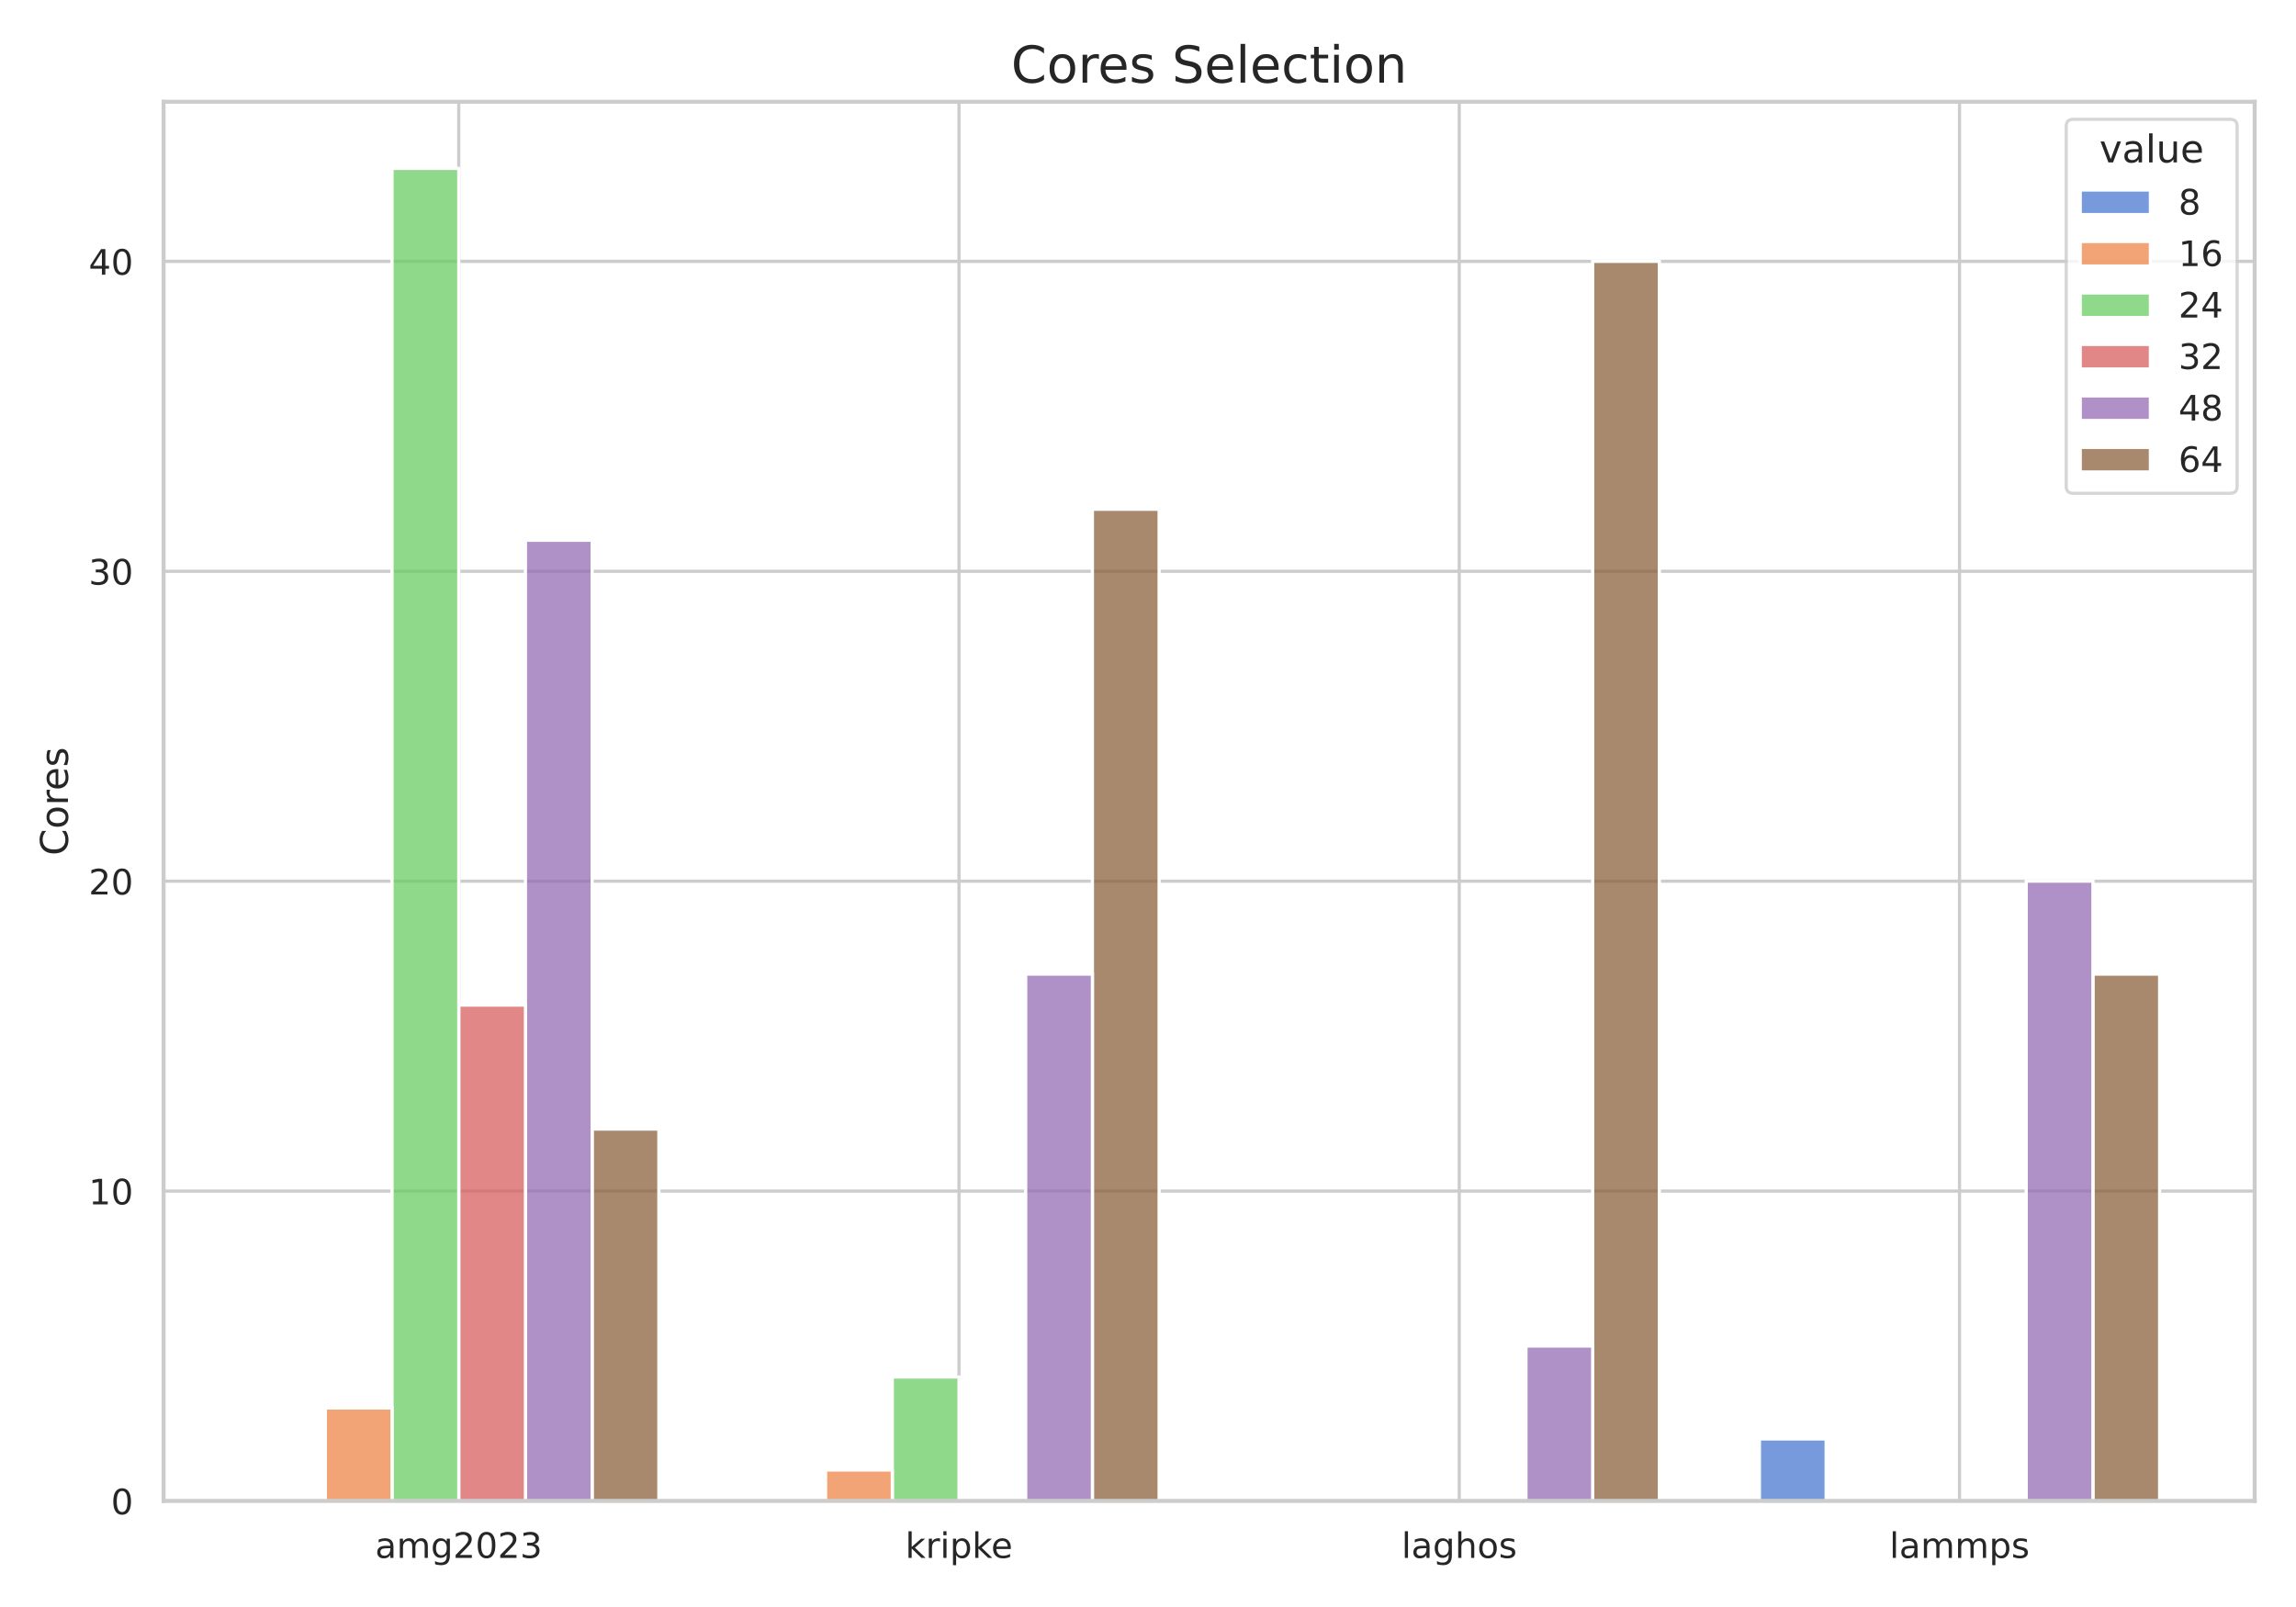
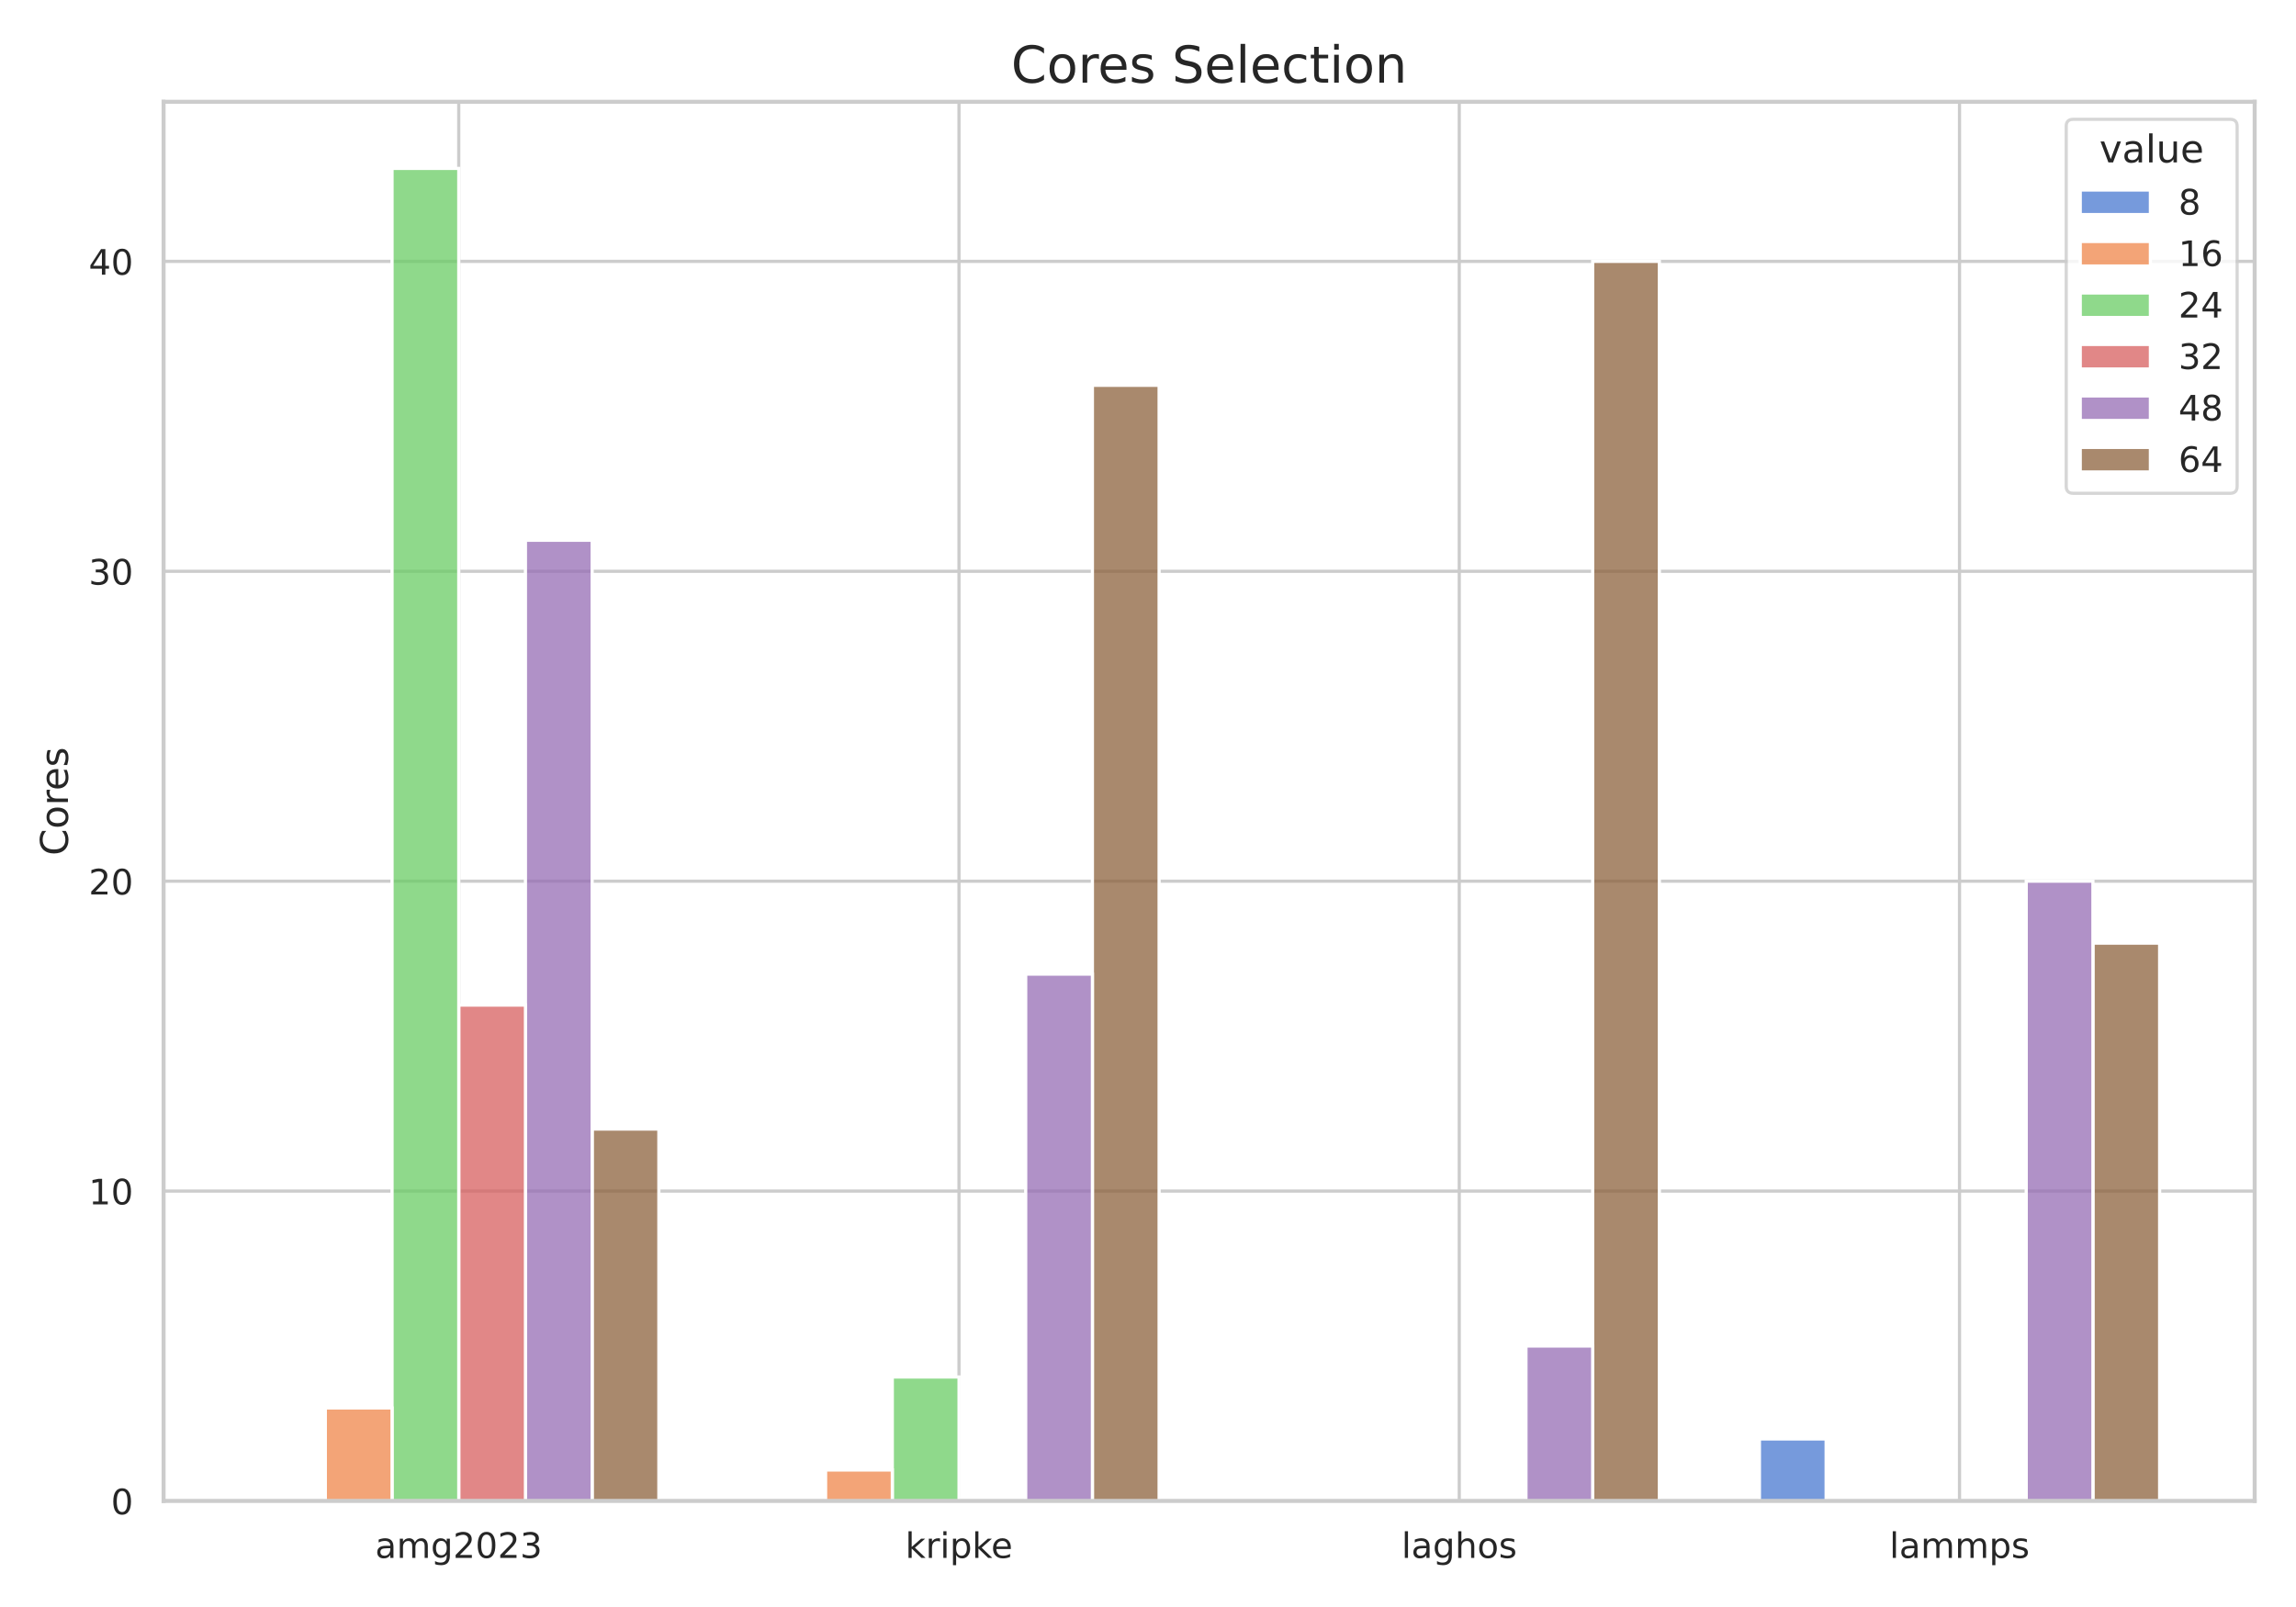
<svg xmlns="http://www.w3.org/2000/svg" xmlns:xlink="http://www.w3.org/1999/xlink" width="720pt" height="504pt" viewBox="0 0 720 504" version="1.1">
  <defs>
    <style type="text/css">*{stroke-linejoin: round; stroke-linecap: butt}</style>
  </defs>
  <g id="figure_1">
    <g id="patch_1">
      <path d="M 0 504  L 720 504  L 720 0  L 0 0  z " style="fill: #ffffff" />
    </g>
    <g id="axes_1">
      <g id="patch_2">
        <path d="M 51.3 470.74  L 707.04 470.74  L 707.04 31.92  L 51.3 31.92  z " style="fill: #ffffff" />
      </g>
      <g id="matplotlib.axis_1">
        <g id="xtick_1">
          <g id="line2d_1">
-             <path d="M 143.857 470.74  L 143.857 31.92  " clip-path="url(#p9eb9901b52)" style="fill: none; stroke: #cccccc; stroke-linecap: round" />
+             <path d="M 143.857 470.74  L 143.857 31.92  " clip-path="url(#p9c7ecc90b6)" style="fill: none; stroke: #cccccc; stroke-linecap: round" />
          </g>
          <g id="text_1">
            <g style="fill: #262626" transform="translate(117.6397 488.5983) scale(0.11 -0.11)">
              <defs>
                <path id="DejaVuSans-61" d="M 2194 1759  Q 1497 1759 1228 1600  Q 959 1441 959 1056  Q 959 750 1161 570  Q 1363 391 1709 391  Q 2188 391 2477 730  Q 2766 1069 2766 1631  L 2766 1759  L 2194 1759  z M 3341 1997  L 3341 0  L 2766 0  L 2766 531  Q 2569 213 2275 61  Q 1981 -91 1556 -91  Q 1019 -91 701 211  Q 384 513 384 1019  Q 384 1609 779 1909  Q 1175 2209 1959 2209  L 2766 2209  L 2766 2266  Q 2766 2663 2505 2880  Q 2244 3097 1772 3097  Q 1472 3097 1187 3025  Q 903 2953 641 2809  L 641 3341  Q 956 3463 1253 3523  Q 1550 3584 1831 3584  Q 2591 3584 2966 3190  Q 3341 2797 3341 1997  z " transform="scale(0.015625)" />
                <path id="DejaVuSans-6d" d="M 3328 2828  Q 3544 3216 3844 3400  Q 4144 3584 4550 3584  Q 5097 3584 5394 3201  Q 5691 2819 5691 2113  L 5691 0  L 5113 0  L 5113 2094  Q 5113 2597 4934 2840  Q 4756 3084 4391 3084  Q 3944 3084 3684 2787  Q 3425 2491 3425 1978  L 3425 0  L 2847 0  L 2847 2094  Q 2847 2600 2669 2842  Q 2491 3084 2119 3084  Q 1678 3084 1418 2786  Q 1159 2488 1159 1978  L 1159 0  L 581 0  L 581 3500  L 1159 3500  L 1159 2956  Q 1356 3278 1631 3431  Q 1906 3584 2284 3584  Q 2666 3584 2933 3390  Q 3200 3197 3328 2828  z " transform="scale(0.015625)" />
                <path id="DejaVuSans-67" d="M 2906 1791  Q 2906 2416 2648 2759  Q 2391 3103 1925 3103  Q 1463 3103 1205 2759  Q 947 2416 947 1791  Q 947 1169 1205 825  Q 1463 481 1925 481  Q 2391 481 2648 825  Q 2906 1169 2906 1791  z M 3481 434  Q 3481 -459 3084 -895  Q 2688 -1331 1869 -1331  Q 1566 -1331 1297 -1286  Q 1028 -1241 775 -1147  L 775 -588  Q 1028 -725 1275 -790  Q 1522 -856 1778 -856  Q 2344 -856 2625 -561  Q 2906 -266 2906 331  L 2906 616  Q 2728 306 2450 153  Q 2172 0 1784 0  Q 1141 0 747 490  Q 353 981 353 1791  Q 353 2603 747 3093  Q 1141 3584 1784 3584  Q 2172 3584 2450 3431  Q 2728 3278 2906 2969  L 2906 3500  L 3481 3500  L 3481 434  z " transform="scale(0.015625)" />
                <path id="DejaVuSans-32" d="M 1228 531  L 3431 531  L 3431 0  L 469 0  L 469 531  Q 828 903 1448 1529  Q 2069 2156 2228 2338  Q 2531 2678 2651 2914  Q 2772 3150 2772 3378  Q 2772 3750 2511 3984  Q 2250 4219 1831 4219  Q 1534 4219 1204 4116  Q 875 4013 500 3803  L 500 4441  Q 881 4594 1212 4672  Q 1544 4750 1819 4750  Q 2544 4750 2975 4387  Q 3406 4025 3406 3419  Q 3406 3131 3298 2873  Q 3191 2616 2906 2266  Q 2828 2175 2409 1742  Q 1991 1309 1228 531  z " transform="scale(0.015625)" />
                <path id="DejaVuSans-30" d="M 2034 4250  Q 1547 4250 1301 3770  Q 1056 3291 1056 2328  Q 1056 1369 1301 889  Q 1547 409 2034 409  Q 2525 409 2770 889  Q 3016 1369 3016 2328  Q 3016 3291 2770 3770  Q 2525 4250 2034 4250  z M 2034 4750  Q 2819 4750 3233 4129  Q 3647 3509 3647 2328  Q 3647 1150 3233 529  Q 2819 -91 2034 -91  Q 1250 -91 836 529  Q 422 1150 422 2328  Q 422 3509 836 4129  Q 1250 4750 2034 4750  z " transform="scale(0.015625)" />
                <path id="DejaVuSans-33" d="M 2597 2516  Q 3050 2419 3304 2112  Q 3559 1806 3559 1356  Q 3559 666 3084 287  Q 2609 -91 1734 -91  Q 1441 -91 1130 -33  Q 819 25 488 141  L 488 750  Q 750 597 1062 519  Q 1375 441 1716 441  Q 2309 441 2620 675  Q 2931 909 2931 1356  Q 2931 1769 2642 2001  Q 2353 2234 1838 2234  L 1294 2234  L 1294 2753  L 1863 2753  Q 2328 2753 2575 2939  Q 2822 3125 2822 3475  Q 2822 3834 2567 4026  Q 2313 4219 1838 4219  Q 1578 4219 1281 4162  Q 984 4106 628 3988  L 628 4550  Q 988 4650 1302 4700  Q 1616 4750 1894 4750  Q 2613 4750 3031 4423  Q 3450 4097 3450 3541  Q 3450 3153 3228 2886  Q 3006 2619 2597 2516  z " transform="scale(0.015625)" />
              </defs>
              <use xlink:href="#DejaVuSans-61" />
              <use xlink:href="#DejaVuSans-6d" x="61.279" />
              <use xlink:href="#DejaVuSans-67" x="158.691" />
              <use xlink:href="#DejaVuSans-32" x="222.168" />
              <use xlink:href="#DejaVuSans-30" x="285.791" />
              <use xlink:href="#DejaVuSans-32" x="349.414" />
              <use xlink:href="#DejaVuSans-33" x="413.037" />
            </g>
          </g>
        </g>
        <g id="xtick_2">
          <g id="line2d_2">
-             <path d="M 300.732 470.74  L 300.732 31.92  " clip-path="url(#p9eb9901b52)" style="fill: none; stroke: #cccccc; stroke-linecap: round" />
+             <path d="M 300.732 470.74  L 300.732 31.92  " clip-path="url(#p9c7ecc90b6)" style="fill: none; stroke: #cccccc; stroke-linecap: round" />
          </g>
          <g id="text_2">
            <g style="fill: #262626" transform="translate(283.897 488.5983) scale(0.11 -0.11)">
              <defs>
                <path id="DejaVuSans-6b" d="M 581 4863  L 1159 4863  L 1159 1991  L 2875 3500  L 3609 3500  L 1753 1863  L 3688 0  L 2938 0  L 1159 1709  L 1159 0  L 581 0  L 581 4863  z " transform="scale(0.015625)" />
                <path id="DejaVuSans-72" d="M 2631 2963  Q 2534 3019 2420 3045  Q 2306 3072 2169 3072  Q 1681 3072 1420 2755  Q 1159 2438 1159 1844  L 1159 0  L 581 0  L 581 3500  L 1159 3500  L 1159 2956  Q 1341 3275 1631 3429  Q 1922 3584 2338 3584  Q 2397 3584 2469 3576  Q 2541 3569 2628 3553  L 2631 2963  z " transform="scale(0.015625)" />
                <path id="DejaVuSans-69" d="M 603 3500  L 1178 3500  L 1178 0  L 603 0  L 603 3500  z M 603 4863  L 1178 4863  L 1178 4134  L 603 4134  L 603 4863  z " transform="scale(0.015625)" />
                <path id="DejaVuSans-70" d="M 1159 525  L 1159 -1331  L 581 -1331  L 581 3500  L 1159 3500  L 1159 2969  Q 1341 3281 1617 3432  Q 1894 3584 2278 3584  Q 2916 3584 3314 3078  Q 3713 2572 3713 1747  Q 3713 922 3314 415  Q 2916 -91 2278 -91  Q 1894 -91 1617 61  Q 1341 213 1159 525  z M 3116 1747  Q 3116 2381 2855 2742  Q 2594 3103 2138 3103  Q 1681 3103 1420 2742  Q 1159 2381 1159 1747  Q 1159 1113 1420 752  Q 1681 391 2138 391  Q 2594 391 2855 752  Q 3116 1113 3116 1747  z " transform="scale(0.015625)" />
                <path id="DejaVuSans-65" d="M 3597 1894  L 3597 1613  L 953 1613  Q 991 1019 1311 708  Q 1631 397 2203 397  Q 2534 397 2845 478  Q 3156 559 3463 722  L 3463 178  Q 3153 47 2828 -22  Q 2503 -91 2169 -91  Q 1331 -91 842 396  Q 353 884 353 1716  Q 353 2575 817 3079  Q 1281 3584 2069 3584  Q 2775 3584 3186 3129  Q 3597 2675 3597 1894  z M 3022 2063  Q 3016 2534 2758 2815  Q 2500 3097 2075 3097  Q 1594 3097 1305 2825  Q 1016 2553 972 2059  L 3022 2063  z " transform="scale(0.015625)" />
              </defs>
              <use xlink:href="#DejaVuSans-6b" />
              <use xlink:href="#DejaVuSans-72" x="57.91" />
              <use xlink:href="#DejaVuSans-69" x="99.023" />
              <use xlink:href="#DejaVuSans-70" x="126.807" />
              <use xlink:href="#DejaVuSans-6b" x="190.283" />
              <use xlink:href="#DejaVuSans-65" x="244.568" />
            </g>
          </g>
        </g>
        <g id="xtick_3">
          <g id="line2d_3">
-             <path d="M 457.608 470.74  L 457.608 31.92  " clip-path="url(#p9eb9901b52)" style="fill: none; stroke: #cccccc; stroke-linecap: round" />
+             <path d="M 457.608 470.74  L 457.608 31.92  " clip-path="url(#p9c7ecc90b6)" style="fill: none; stroke: #cccccc; stroke-linecap: round" />
          </g>
          <g id="text_3">
            <g style="fill: #262626" transform="translate(439.5016 488.5983) scale(0.11 -0.11)">
              <defs>
                <path id="DejaVuSans-6c" d="M 603 4863  L 1178 4863  L 1178 0  L 603 0  L 603 4863  z " transform="scale(0.015625)" />
                <path id="DejaVuSans-68" d="M 3513 2113  L 3513 0  L 2938 0  L 2938 2094  Q 2938 2591 2744 2837  Q 2550 3084 2163 3084  Q 1697 3084 1428 2787  Q 1159 2491 1159 1978  L 1159 0  L 581 0  L 581 4863  L 1159 4863  L 1159 2956  Q 1366 3272 1645 3428  Q 1925 3584 2291 3584  Q 2894 3584 3203 3211  Q 3513 2838 3513 2113  z " transform="scale(0.015625)" />
                <path id="DejaVuSans-6f" d="M 1959 3097  Q 1497 3097 1228 2736  Q 959 2375 959 1747  Q 959 1119 1226 758  Q 1494 397 1959 397  Q 2419 397 2687 759  Q 2956 1122 2956 1747  Q 2956 2369 2687 2733  Q 2419 3097 1959 3097  z M 1959 3584  Q 2709 3584 3137 3096  Q 3566 2609 3566 1747  Q 3566 888 3137 398  Q 2709 -91 1959 -91  Q 1206 -91 779 398  Q 353 888 353 1747  Q 353 2609 779 3096  Q 1206 3584 1959 3584  z " transform="scale(0.015625)" />
                <path id="DejaVuSans-73" d="M 2834 3397  L 2834 2853  Q 2591 2978 2328 3040  Q 2066 3103 1784 3103  Q 1356 3103 1142 2972  Q 928 2841 928 2578  Q 928 2378 1081 2264  Q 1234 2150 1697 2047  L 1894 2003  Q 2506 1872 2764 1633  Q 3022 1394 3022 966  Q 3022 478 2636 193  Q 2250 -91 1575 -91  Q 1294 -91 989 -36  Q 684 19 347 128  L 347 722  Q 666 556 975 473  Q 1284 391 1588 391  Q 1994 391 2212 530  Q 2431 669 2431 922  Q 2431 1156 2273 1281  Q 2116 1406 1581 1522  L 1381 1569  Q 847 1681 609 1914  Q 372 2147 372 2553  Q 372 3047 722 3315  Q 1072 3584 1716 3584  Q 2034 3584 2315 3537  Q 2597 3491 2834 3397  z " transform="scale(0.015625)" />
              </defs>
              <use xlink:href="#DejaVuSans-6c" />
              <use xlink:href="#DejaVuSans-61" x="27.783" />
              <use xlink:href="#DejaVuSans-67" x="89.062" />
              <use xlink:href="#DejaVuSans-68" x="152.539" />
              <use xlink:href="#DejaVuSans-6f" x="215.918" />
              <use xlink:href="#DejaVuSans-73" x="277.1" />
            </g>
          </g>
        </g>
        <g id="xtick_4">
          <g id="line2d_4">
-             <path d="M 614.483 470.74  L 614.483 31.92  " clip-path="url(#p9eb9901b52)" style="fill: none; stroke: #cccccc; stroke-linecap: round" />
+             <path d="M 614.483 470.74  L 614.483 31.92  " clip-path="url(#p9c7ecc90b6)" style="fill: none; stroke: #cccccc; stroke-linecap: round" />
          </g>
          <g id="text_4">
            <g style="fill: #262626" transform="translate(592.5135 488.5983) scale(0.11 -0.11)">
              <use xlink:href="#DejaVuSans-6c" />
              <use xlink:href="#DejaVuSans-61" x="27.783" />
              <use xlink:href="#DejaVuSans-6d" x="89.062" />
              <use xlink:href="#DejaVuSans-6d" x="186.475" />
              <use xlink:href="#DejaVuSans-70" x="283.887" />
              <use xlink:href="#DejaVuSans-73" x="347.363" />
            </g>
          </g>
        </g>
      </g>
      <g id="matplotlib.axis_2">
        <g id="ytick_1">
          <g id="line2d_5">
-             <path d="M 51.3 470.74  L 707.04 470.74  " clip-path="url(#p9eb9901b52)" style="fill: none; stroke: #cccccc; stroke-linecap: round" />
+             <path d="M 51.3 470.74  L 707.04 470.74  " clip-path="url(#p9c7ecc90b6)" style="fill: none; stroke: #cccccc; stroke-linecap: round" />
          </g>
          <g id="text_5">
            <g style="fill: #262626" transform="translate(34.80125 474.9191) scale(0.11 -0.11)">
              <use xlink:href="#DejaVuSans-30" />
            </g>
          </g>
        </g>
        <g id="ytick_2">
          <g id="line2d_6">
-             <path d="M 51.3 373.548  L 707.04 373.548  " clip-path="url(#p9eb9901b52)" style="fill: none; stroke: #cccccc; stroke-linecap: round" />
+             <path d="M 51.3 373.548  L 707.04 373.548  " clip-path="url(#p9c7ecc90b6)" style="fill: none; stroke: #cccccc; stroke-linecap: round" />
          </g>
          <g id="text_6">
            <g style="fill: #262626" transform="translate(27.8025 377.7276) scale(0.11 -0.11)">
              <defs>
                <path id="DejaVuSans-31" d="M 794 531  L 1825 531  L 1825 4091  L 703 3866  L 703 4441  L 1819 4666  L 2450 4666  L 2450 531  L 3481 531  L 3481 0  L 794 0  L 794 531  z " transform="scale(0.015625)" />
              </defs>
              <use xlink:href="#DejaVuSans-31" />
              <use xlink:href="#DejaVuSans-30" x="63.623" />
            </g>
          </g>
        </g>
        <g id="ytick_3">
          <g id="line2d_7">
-             <path d="M 51.3 276.357  L 707.04 276.357  " clip-path="url(#p9eb9901b52)" style="fill: none; stroke: #cccccc; stroke-linecap: round" />
+             <path d="M 51.3 276.357  L 707.04 276.357  " clip-path="url(#p9c7ecc90b6)" style="fill: none; stroke: #cccccc; stroke-linecap: round" />
          </g>
          <g id="text_7">
            <g style="fill: #262626" transform="translate(27.8025 280.536) scale(0.11 -0.11)">
              <use xlink:href="#DejaVuSans-32" />
              <use xlink:href="#DejaVuSans-30" x="63.623" />
            </g>
          </g>
        </g>
        <g id="ytick_4">
          <g id="line2d_8">
-             <path d="M 51.3 179.165  L 707.04 179.165  " clip-path="url(#p9eb9901b52)" style="fill: none; stroke: #cccccc; stroke-linecap: round" />
+             <path d="M 51.3 179.165  L 707.04 179.165  " clip-path="url(#p9c7ecc90b6)" style="fill: none; stroke: #cccccc; stroke-linecap: round" />
          </g>
          <g id="text_8">
            <g style="fill: #262626" transform="translate(27.8025 183.3444) scale(0.11 -0.11)">
              <use xlink:href="#DejaVuSans-33" />
              <use xlink:href="#DejaVuSans-30" x="63.623" />
            </g>
          </g>
        </g>
        <g id="ytick_5">
          <g id="line2d_9">
-             <path d="M 51.3 81.974  L 707.04 81.974  " clip-path="url(#p9eb9901b52)" style="fill: none; stroke: #cccccc; stroke-linecap: round" />
+             <path d="M 51.3 81.974  L 707.04 81.974  " clip-path="url(#p9c7ecc90b6)" style="fill: none; stroke: #cccccc; stroke-linecap: round" />
          </g>
          <g id="text_9">
            <g style="fill: #262626" transform="translate(27.8025 86.15281) scale(0.11 -0.11)">
              <defs>
                <path id="DejaVuSans-34" d="M 2419 4116  L 825 1625  L 2419 1625  L 2419 4116  z M 2253 4666  L 3047 4666  L 3047 1625  L 3713 1625  L 3713 1100  L 3047 1100  L 3047 0  L 2419 0  L 2419 1100  L 313 1100  L 313 1709  L 2253 4666  z " transform="scale(0.015625)" />
              </defs>
              <use xlink:href="#DejaVuSans-34" />
              <use xlink:href="#DejaVuSans-30" x="63.623" />
            </g>
          </g>
        </g>
        <g id="text_10">
          <g style="fill: #262626" transform="translate(21.30688 268.34) rotate(-90) scale(0.12 -0.12)">
            <defs>
              <path id="DejaVuSans-43" d="M 4122 4306  L 4122 3641  Q 3803 3938 3442 4084  Q 3081 4231 2675 4231  Q 1875 4231 1450 3742  Q 1025 3253 1025 2328  Q 1025 1406 1450 917  Q 1875 428 2675 428  Q 3081 428 3442 575  Q 3803 722 4122 1019  L 4122 359  Q 3791 134 3420 21  Q 3050 -91 2638 -91  Q 1578 -91 968 557  Q 359 1206 359 2328  Q 359 3453 968 4101  Q 1578 4750 2638 4750  Q 3056 4750 3426 4639  Q 3797 4528 4122 4306  z " transform="scale(0.015625)" />
            </defs>
            <use xlink:href="#DejaVuSans-43" />
            <use xlink:href="#DejaVuSans-6f" x="69.824" />
            <use xlink:href="#DejaVuSans-72" x="131.006" />
            <use xlink:href="#DejaVuSans-65" x="169.869" />
            <use xlink:href="#DejaVuSans-73" x="231.393" />
          </g>
        </g>
      </g>
      <g id="patch_3">
-         <path d="M 185.69 470.74  L 206.607 470.74  L 206.607 354.11  L 185.69 354.11  z " clip-path="url(#p9eb9901b52)" style="fill: #8c613c; fill-opacity: 0.75; stroke: #ffffff; stroke-linejoin: miter" />
+         <path d="M 185.69 470.74  L 206.607 470.74  L 206.607 354.11  L 185.69 354.11  z " clip-path="url(#p9c7ecc90b6)" style="fill: #8c613c; fill-opacity: 0.75; stroke: #ffffff; stroke-linejoin: miter" />
      </g>
      <g id="patch_4">
-         <path d="M 342.566 470.74  L 363.482 470.74  L 363.482 159.727  L 342.566 159.727  z " clip-path="url(#p9eb9901b52)" style="fill: #8c613c; fill-opacity: 0.75; stroke: #ffffff; stroke-linejoin: miter" />
+         <path d="M 342.566 470.74  L 363.482 470.74  L 363.482 120.85  L 342.566 120.85  z " clip-path="url(#p9c7ecc90b6)" style="fill: #8c613c; fill-opacity: 0.75; stroke: #ffffff; stroke-linejoin: miter" />
      </g>
      <g id="patch_5">
-         <path d="M 499.441 470.74  L 520.358 470.74  L 520.358 81.974  L 499.441 81.974  z " clip-path="url(#p9eb9901b52)" style="fill: #8c613c; fill-opacity: 0.75; stroke: #ffffff; stroke-linejoin: miter" />
+         <path d="M 499.441 470.74  L 520.358 470.74  L 520.358 81.974  L 499.441 81.974  z " clip-path="url(#p9c7ecc90b6)" style="fill: #8c613c; fill-opacity: 0.75; stroke: #ffffff; stroke-linejoin: miter" />
      </g>
      <g id="patch_6">
-         <path d="M 656.317 470.74  L 677.234 470.74  L 677.234 305.514  L 656.317 305.514  z " clip-path="url(#p9eb9901b52)" style="fill: #8c613c; fill-opacity: 0.75; stroke: #ffffff; stroke-linejoin: miter" />
+         <path d="M 656.317 470.74  L 677.234 470.74  L 677.234 295.795  L 656.317 295.795  z " clip-path="url(#p9c7ecc90b6)" style="fill: #8c613c; fill-opacity: 0.75; stroke: #ffffff; stroke-linejoin: miter" />
      </g>
      <g id="patch_7">
-         <path d="M 164.773 470.74  L 185.69 470.74  L 185.69 169.446  L 164.773 169.446  z " clip-path="url(#p9eb9901b52)" style="fill: #956cb4; fill-opacity: 0.75; stroke: #ffffff; stroke-linejoin: miter" />
+         <path d="M 164.773 470.74  L 185.69 470.74  L 185.69 169.446  L 164.773 169.446  z " clip-path="url(#p9c7ecc90b6)" style="fill: #956cb4; fill-opacity: 0.75; stroke: #ffffff; stroke-linejoin: miter" />
      </g>
      <g id="patch_8">
-         <path d="M 321.649 470.74  L 342.566 470.74  L 342.566 305.514  L 321.649 305.514  z " clip-path="url(#p9eb9901b52)" style="fill: #956cb4; fill-opacity: 0.75; stroke: #ffffff; stroke-linejoin: miter" />
+         <path d="M 321.649 470.74  L 342.566 470.74  L 342.566 305.514  L 321.649 305.514  z " clip-path="url(#p9c7ecc90b6)" style="fill: #956cb4; fill-opacity: 0.75; stroke: #ffffff; stroke-linejoin: miter" />
      </g>
      <g id="patch_9">
-         <path d="M 478.525 470.74  L 499.441 470.74  L 499.441 422.144  L 478.525 422.144  z " clip-path="url(#p9eb9901b52)" style="fill: #956cb4; fill-opacity: 0.75; stroke: #ffffff; stroke-linejoin: miter" />
+         <path d="M 478.525 470.74  L 499.441 470.74  L 499.441 422.144  L 478.525 422.144  z " clip-path="url(#p9c7ecc90b6)" style="fill: #956cb4; fill-opacity: 0.75; stroke: #ffffff; stroke-linejoin: miter" />
      </g>
      <g id="patch_10">
-         <path d="M 635.4 470.74  L 656.317 470.74  L 656.317 276.357  L 635.4 276.357  z " clip-path="url(#p9eb9901b52)" style="fill: #956cb4; fill-opacity: 0.75; stroke: #ffffff; stroke-linejoin: miter" />
+         <path d="M 635.4 470.74  L 656.317 470.74  L 656.317 276.357  L 635.4 276.357  z " clip-path="url(#p9c7ecc90b6)" style="fill: #956cb4; fill-opacity: 0.75; stroke: #ffffff; stroke-linejoin: miter" />
      </g>
      <g id="patch_11">
-         <path d="M 143.857 470.74  L 164.773 470.74  L 164.773 315.233  L 143.857 315.233  z " clip-path="url(#p9eb9901b52)" style="fill: #d65f5f; fill-opacity: 0.75; stroke: #ffffff; stroke-linejoin: miter" />
+         <path d="M 143.857 470.74  L 164.773 470.74  L 164.773 315.233  L 143.857 315.233  z " clip-path="url(#p9c7ecc90b6)" style="fill: #d65f5f; fill-opacity: 0.75; stroke: #ffffff; stroke-linejoin: miter" />
      </g>
      <g id="patch_12">
-         <path d="M 300.732 470.74  L 321.649 470.74  L 321.649 470.74  L 300.732 470.74  z " clip-path="url(#p9eb9901b52)" style="fill: #d65f5f; fill-opacity: 0.75; stroke: #ffffff; stroke-linejoin: miter" />
+         <path d="M 300.732 470.74  L 321.649 470.74  L 321.649 470.74  L 300.732 470.74  z " clip-path="url(#p9c7ecc90b6)" style="fill: #d65f5f; fill-opacity: 0.75; stroke: #ffffff; stroke-linejoin: miter" />
      </g>
      <g id="patch_13">
-         <path d="M 457.608 470.74  L 478.525 470.74  L 478.525 470.74  L 457.608 470.74  z " clip-path="url(#p9eb9901b52)" style="fill: #d65f5f; fill-opacity: 0.75; stroke: #ffffff; stroke-linejoin: miter" />
+         <path d="M 457.608 470.74  L 478.525 470.74  L 478.525 470.74  L 457.608 470.74  z " clip-path="url(#p9c7ecc90b6)" style="fill: #d65f5f; fill-opacity: 0.75; stroke: #ffffff; stroke-linejoin: miter" />
      </g>
      <g id="patch_14">
-         <path d="M 614.483 470.74  L 635.4 470.74  L 635.4 470.74  L 614.483 470.74  z " clip-path="url(#p9eb9901b52)" style="fill: #d65f5f; fill-opacity: 0.75; stroke: #ffffff; stroke-linejoin: miter" />
+         <path d="M 614.483 470.74  L 635.4 470.74  L 635.4 470.74  L 614.483 470.74  z " clip-path="url(#p9c7ecc90b6)" style="fill: #d65f5f; fill-opacity: 0.75; stroke: #ffffff; stroke-linejoin: miter" />
      </g>
      <g id="patch_15">
-         <path d="M 122.94 470.74  L 143.857 470.74  L 143.857 52.816  L 122.94 52.816  z " clip-path="url(#p9eb9901b52)" style="fill: #6acc64; fill-opacity: 0.75; stroke: #ffffff; stroke-linejoin: miter" />
+         <path d="M 122.94 470.74  L 143.857 470.74  L 143.857 52.816  L 122.94 52.816  z " clip-path="url(#p9c7ecc90b6)" style="fill: #6acc64; fill-opacity: 0.75; stroke: #ffffff; stroke-linejoin: miter" />
      </g>
      <g id="patch_16">
-         <path d="M 279.815 470.74  L 300.732 470.74  L 300.732 431.863  L 279.815 431.863  z " clip-path="url(#p9eb9901b52)" style="fill: #6acc64; fill-opacity: 0.75; stroke: #ffffff; stroke-linejoin: miter" />
+         <path d="M 279.815 470.74  L 300.732 470.74  L 300.732 431.863  L 279.815 431.863  z " clip-path="url(#p9c7ecc90b6)" style="fill: #6acc64; fill-opacity: 0.75; stroke: #ffffff; stroke-linejoin: miter" />
      </g>
      <g id="patch_17">
-         <path d="M 436.691 470.74  L 457.608 470.74  L 457.608 470.74  L 436.691 470.74  z " clip-path="url(#p9eb9901b52)" style="fill: #6acc64; fill-opacity: 0.75; stroke: #ffffff; stroke-linejoin: miter" />
+         <path d="M 436.691 470.74  L 457.608 470.74  L 457.608 470.74  L 436.691 470.74  z " clip-path="url(#p9c7ecc90b6)" style="fill: #6acc64; fill-opacity: 0.75; stroke: #ffffff; stroke-linejoin: miter" />
      </g>
      <g id="patch_18">
-         <path d="M 593.567 470.74  L 614.483 470.74  L 614.483 470.74  L 593.567 470.74  z " clip-path="url(#p9eb9901b52)" style="fill: #6acc64; fill-opacity: 0.75; stroke: #ffffff; stroke-linejoin: miter" />
+         <path d="M 593.567 470.74  L 614.483 470.74  L 614.483 470.74  L 593.567 470.74  z " clip-path="url(#p9c7ecc90b6)" style="fill: #6acc64; fill-opacity: 0.75; stroke: #ffffff; stroke-linejoin: miter" />
      </g>
      <g id="patch_19">
-         <path d="M 102.023 470.74  L 122.94 470.74  L 122.94 441.583  L 102.023 441.583  z " clip-path="url(#p9eb9901b52)" style="fill: #ee854a; fill-opacity: 0.75; stroke: #ffffff; stroke-linejoin: miter" />
+         <path d="M 102.023 470.74  L 122.94 470.74  L 122.94 441.583  L 102.023 441.583  z " clip-path="url(#p9c7ecc90b6)" style="fill: #ee854a; fill-opacity: 0.75; stroke: #ffffff; stroke-linejoin: miter" />
      </g>
      <g id="patch_20">
-         <path d="M 258.899 470.74  L 279.815 470.74  L 279.815 461.021  L 258.899 461.021  z " clip-path="url(#p9eb9901b52)" style="fill: #ee854a; fill-opacity: 0.75; stroke: #ffffff; stroke-linejoin: miter" />
+         <path d="M 258.899 470.74  L 279.815 470.74  L 279.815 461.021  L 258.899 461.021  z " clip-path="url(#p9c7ecc90b6)" style="fill: #ee854a; fill-opacity: 0.75; stroke: #ffffff; stroke-linejoin: miter" />
      </g>
      <g id="patch_21">
-         <path d="M 415.774 470.74  L 436.691 470.74  L 436.691 470.74  L 415.774 470.74  z " clip-path="url(#p9eb9901b52)" style="fill: #ee854a; fill-opacity: 0.75; stroke: #ffffff; stroke-linejoin: miter" />
+         <path d="M 415.774 470.74  L 436.691 470.74  L 436.691 470.74  L 415.774 470.74  z " clip-path="url(#p9c7ecc90b6)" style="fill: #ee854a; fill-opacity: 0.75; stroke: #ffffff; stroke-linejoin: miter" />
      </g>
      <g id="patch_22">
-         <path d="M 572.65 470.74  L 593.567 470.74  L 593.567 470.74  L 572.65 470.74  z " clip-path="url(#p9eb9901b52)" style="fill: #ee854a; fill-opacity: 0.75; stroke: #ffffff; stroke-linejoin: miter" />
+         <path d="M 572.65 470.74  L 593.567 470.74  L 593.567 470.74  L 572.65 470.74  z " clip-path="url(#p9c7ecc90b6)" style="fill: #ee854a; fill-opacity: 0.75; stroke: #ffffff; stroke-linejoin: miter" />
      </g>
      <g id="patch_23">
-         <path d="M 81.106 470.74  L 102.023 470.74  L 102.023 470.74  L 81.106 470.74  z " clip-path="url(#p9eb9901b52)" style="fill: #4878d0; fill-opacity: 0.75; stroke: #ffffff; stroke-linejoin: miter" />
+         <path d="M 81.106 470.74  L 102.023 470.74  L 102.023 470.74  L 81.106 470.74  z " clip-path="url(#p9c7ecc90b6)" style="fill: #4878d0; fill-opacity: 0.75; stroke: #ffffff; stroke-linejoin: miter" />
      </g>
      <g id="patch_24">
-         <path d="M 237.982 470.74  L 258.899 470.74  L 258.899 470.74  L 237.982 470.74  z " clip-path="url(#p9eb9901b52)" style="fill: #4878d0; fill-opacity: 0.75; stroke: #ffffff; stroke-linejoin: miter" />
+         <path d="M 237.982 470.74  L 258.899 470.74  L 258.899 470.74  L 237.982 470.74  z " clip-path="url(#p9c7ecc90b6)" style="fill: #4878d0; fill-opacity: 0.75; stroke: #ffffff; stroke-linejoin: miter" />
      </g>
      <g id="patch_25">
-         <path d="M 394.858 470.74  L 415.774 470.74  L 415.774 470.74  L 394.858 470.74  z " clip-path="url(#p9eb9901b52)" style="fill: #4878d0; fill-opacity: 0.75; stroke: #ffffff; stroke-linejoin: miter" />
+         <path d="M 394.858 470.74  L 415.774 470.74  L 415.774 470.74  L 394.858 470.74  z " clip-path="url(#p9c7ecc90b6)" style="fill: #4878d0; fill-opacity: 0.75; stroke: #ffffff; stroke-linejoin: miter" />
      </g>
      <g id="patch_26">
-         <path d="M 551.733 470.74  L 572.65 470.74  L 572.65 451.302  L 551.733 451.302  z " clip-path="url(#p9eb9901b52)" style="fill: #4878d0; fill-opacity: 0.75; stroke: #ffffff; stroke-linejoin: miter" />
+         <path d="M 551.733 470.74  L 572.65 470.74  L 572.65 451.302  L 551.733 451.302  z " clip-path="url(#p9c7ecc90b6)" style="fill: #4878d0; fill-opacity: 0.75; stroke: #ffffff; stroke-linejoin: miter" />
      </g>
      <g id="patch_27">
        <path d="M 51.3 470.74  L 51.3 31.92  " style="fill: none; stroke: #cccccc; stroke-width: 1.25; stroke-linejoin: miter; stroke-linecap: square" />
      </g>
      <g id="patch_28">
        <path d="M 707.04 470.74  L 707.04 31.92  " style="fill: none; stroke: #cccccc; stroke-width: 1.25; stroke-linejoin: miter; stroke-linecap: square" />
      </g>
      <g id="patch_29">
        <path d="M 51.3 470.74  L 707.04 470.74  " style="fill: none; stroke: #cccccc; stroke-width: 1.25; stroke-linejoin: miter; stroke-linecap: square" />
      </g>
      <g id="patch_30">
        <path d="M 51.3 31.92  L 707.04 31.92  " style="fill: none; stroke: #cccccc; stroke-width: 1.25; stroke-linejoin: miter; stroke-linecap: square" />
      </g>
      <g id="text_11">
        <g style="fill: #262626" transform="translate(317.0788 25.92) scale(0.16 -0.16)">
          <defs>
            <path id="DejaVuSans-20" transform="scale(0.015625)" />
            <path id="DejaVuSans-53" d="M 3425 4513  L 3425 3897  Q 3066 4069 2747 4153  Q 2428 4238 2131 4238  Q 1616 4238 1336 4038  Q 1056 3838 1056 3469  Q 1056 3159 1242 3001  Q 1428 2844 1947 2747  L 2328 2669  Q 3034 2534 3370 2195  Q 3706 1856 3706 1288  Q 3706 609 3251 259  Q 2797 -91 1919 -91  Q 1588 -91 1214 -16  Q 841 59 441 206  L 441 856  Q 825 641 1194 531  Q 1563 422 1919 422  Q 2459 422 2753 634  Q 3047 847 3047 1241  Q 3047 1584 2836 1778  Q 2625 1972 2144 2069  L 1759 2144  Q 1053 2284 737 2584  Q 422 2884 422 3419  Q 422 4038 858 4394  Q 1294 4750 2059 4750  Q 2388 4750 2728 4690  Q 3069 4631 3425 4513  z " transform="scale(0.015625)" />
            <path id="DejaVuSans-63" d="M 3122 3366  L 3122 2828  Q 2878 2963 2633 3030  Q 2388 3097 2138 3097  Q 1578 3097 1268 2742  Q 959 2388 959 1747  Q 959 1106 1268 751  Q 1578 397 2138 397  Q 2388 397 2633 464  Q 2878 531 3122 666  L 3122 134  Q 2881 22 2623 -34  Q 2366 -91 2075 -91  Q 1284 -91 818 406  Q 353 903 353 1747  Q 353 2603 823 3093  Q 1294 3584 2113 3584  Q 2378 3584 2631 3529  Q 2884 3475 3122 3366  z " transform="scale(0.015625)" />
            <path id="DejaVuSans-74" d="M 1172 4494  L 1172 3500  L 2356 3500  L 2356 3053  L 1172 3053  L 1172 1153  Q 1172 725 1289 603  Q 1406 481 1766 481  L 2356 481  L 2356 0  L 1766 0  Q 1100 0 847 248  Q 594 497 594 1153  L 594 3053  L 172 3053  L 172 3500  L 594 3500  L 594 4494  L 1172 4494  z " transform="scale(0.015625)" />
            <path id="DejaVuSans-6e" d="M 3513 2113  L 3513 0  L 2938 0  L 2938 2094  Q 2938 2591 2744 2837  Q 2550 3084 2163 3084  Q 1697 3084 1428 2787  Q 1159 2491 1159 1978  L 1159 0  L 581 0  L 581 3500  L 1159 3500  L 1159 2956  Q 1366 3272 1645 3428  Q 1925 3584 2291 3584  Q 2894 3584 3203 3211  Q 3513 2838 3513 2113  z " transform="scale(0.015625)" />
          </defs>
          <use xlink:href="#DejaVuSans-43" />
          <use xlink:href="#DejaVuSans-6f" x="69.824" />
          <use xlink:href="#DejaVuSans-72" x="131.006" />
          <use xlink:href="#DejaVuSans-65" x="169.869" />
          <use xlink:href="#DejaVuSans-73" x="231.393" />
          <use xlink:href="#DejaVuSans-20" x="283.492" />
          <use xlink:href="#DejaVuSans-53" x="315.279" />
          <use xlink:href="#DejaVuSans-65" x="378.756" />
          <use xlink:href="#DejaVuSans-6c" x="440.279" />
          <use xlink:href="#DejaVuSans-65" x="468.062" />
          <use xlink:href="#DejaVuSans-63" x="529.586" />
          <use xlink:href="#DejaVuSans-74" x="584.566" />
          <use xlink:href="#DejaVuSans-69" x="623.775" />
          <use xlink:href="#DejaVuSans-6f" x="651.559" />
          <use xlink:href="#DejaVuSans-6e" x="712.74" />
        </g>
      </g>
      <g id="legend_1">
        <g id="patch_31">
          <path d="M 650.143 154.709  L 699.34 154.709  Q 701.54 154.709 701.54 152.509  L 701.54 39.62  Q 701.54 37.42 699.34 37.42  L 650.143 37.42  Q 647.942 37.42 647.942 39.62  L 647.942 152.509  Q 647.942 154.709 650.143 154.709  z " style="fill: #ffffff; opacity: 0.8; stroke: #cccccc; stroke-linejoin: miter" />
        </g>
        <g id="text_12">
          <g style="fill: #262626" transform="translate(658.3519 50.93812) scale(0.12 -0.12)">
            <defs>
              <path id="DejaVuSans-76" d="M 191 3500  L 800 3500  L 1894 563  L 2988 3500  L 3597 3500  L 2284 0  L 1503 0  L 191 3500  z " transform="scale(0.015625)" />
              <path id="DejaVuSans-75" d="M 544 1381  L 544 3500  L 1119 3500  L 1119 1403  Q 1119 906 1312 657  Q 1506 409 1894 409  Q 2359 409 2629 706  Q 2900 1003 2900 1516  L 2900 3500  L 3475 3500  L 3475 0  L 2900 0  L 2900 538  Q 2691 219 2414 64  Q 2138 -91 1772 -91  Q 1169 -91 856 284  Q 544 659 544 1381  z M 1991 3584  L 1991 3584  z " transform="scale(0.015625)" />
            </defs>
            <use xlink:href="#DejaVuSans-76" />
            <use xlink:href="#DejaVuSans-61" x="59.18" />
            <use xlink:href="#DejaVuSans-6c" x="120.459" />
            <use xlink:href="#DejaVuSans-75" x="148.242" />
            <use xlink:href="#DejaVuSans-65" x="211.621" />
          </g>
        </g>
        <g id="patch_32">
          <path d="M 652.342 67.292  L 674.342 67.292  L 674.342 59.592  L 652.342 59.592  z " style="fill: #4878d0; fill-opacity: 0.75; stroke: #ffffff; stroke-linejoin: miter" />
        </g>
        <g id="text_13">
          <g style="fill: #262626" transform="translate(683.1425 67.29203) scale(0.11 -0.11)">
            <defs>
              <path id="DejaVuSans-38" d="M 2034 2216  Q 1584 2216 1326 1975  Q 1069 1734 1069 1313  Q 1069 891 1326 650  Q 1584 409 2034 409  Q 2484 409 2743 651  Q 3003 894 3003 1313  Q 3003 1734 2745 1975  Q 2488 2216 2034 2216  z M 1403 2484  Q 997 2584 770 2862  Q 544 3141 544 3541  Q 544 4100 942 4425  Q 1341 4750 2034 4750  Q 2731 4750 3128 4425  Q 3525 4100 3525 3541  Q 3525 3141 3298 2862  Q 3072 2584 2669 2484  Q 3125 2378 3379 2068  Q 3634 1759 3634 1313  Q 3634 634 3220 271  Q 2806 -91 2034 -91  Q 1263 -91 848 271  Q 434 634 434 1313  Q 434 1759 690 2068  Q 947 2378 1403 2484  z M 1172 3481  Q 1172 3119 1398 2916  Q 1625 2713 2034 2713  Q 2441 2713 2670 2916  Q 2900 3119 2900 3481  Q 2900 3844 2670 4047  Q 2441 4250 2034 4250  Q 1625 4250 1398 4047  Q 1172 3844 1172 3481  z " transform="scale(0.015625)" />
            </defs>
            <use xlink:href="#DejaVuSans-38" />
          </g>
        </g>
        <g id="patch_33">
          <path d="M 652.342 83.438  L 674.342 83.438  L 674.342 75.738  L 652.342 75.738  z " style="fill: #ee854a; fill-opacity: 0.75; stroke: #ffffff; stroke-linejoin: miter" />
        </g>
        <g id="text_14">
          <g style="fill: #262626" transform="translate(683.1425 83.43797) scale(0.11 -0.11)">
            <defs>
              <path id="DejaVuSans-36" d="M 2113 2584  Q 1688 2584 1439 2293  Q 1191 2003 1191 1497  Q 1191 994 1439 701  Q 1688 409 2113 409  Q 2538 409 2786 701  Q 3034 994 3034 1497  Q 3034 2003 2786 2293  Q 2538 2584 2113 2584  z M 3366 4563  L 3366 3988  Q 3128 4100 2886 4159  Q 2644 4219 2406 4219  Q 1781 4219 1451 3797  Q 1122 3375 1075 2522  Q 1259 2794 1537 2939  Q 1816 3084 2150 3084  Q 2853 3084 3261 2657  Q 3669 2231 3669 1497  Q 3669 778 3244 343  Q 2819 -91 2113 -91  Q 1303 -91 875 529  Q 447 1150 447 2328  Q 447 3434 972 4092  Q 1497 4750 2381 4750  Q 2619 4750 2861 4703  Q 3103 4656 3366 4563  z " transform="scale(0.015625)" />
            </defs>
            <use xlink:href="#DejaVuSans-31" />
            <use xlink:href="#DejaVuSans-36" x="63.623" />
          </g>
        </g>
        <g id="patch_34">
          <path d="M 652.342 99.584  L 674.342 99.584  L 674.342 91.884  L 652.342 91.884  z " style="fill: #6acc64; fill-opacity: 0.75; stroke: #ffffff; stroke-linejoin: miter" />
        </g>
        <g id="text_15">
          <g style="fill: #262626" transform="translate(683.1425 99.58391) scale(0.11 -0.11)">
            <use xlink:href="#DejaVuSans-32" />
            <use xlink:href="#DejaVuSans-34" x="63.623" />
          </g>
        </g>
        <g id="patch_35">
          <path d="M 652.342 115.73  L 674.342 115.73  L 674.342 108.03  L 652.342 108.03  z " style="fill: #d65f5f; fill-opacity: 0.75; stroke: #ffffff; stroke-linejoin: miter" />
        </g>
        <g id="text_16">
          <g style="fill: #262626" transform="translate(683.1425 115.7298) scale(0.11 -0.11)">
            <use xlink:href="#DejaVuSans-33" />
            <use xlink:href="#DejaVuSans-32" x="63.623" />
          </g>
        </g>
        <g id="patch_36">
          <path d="M 652.342 131.876  L 674.342 131.876  L 674.342 124.176  L 652.342 124.176  z " style="fill: #956cb4; fill-opacity: 0.75; stroke: #ffffff; stroke-linejoin: miter" />
        </g>
        <g id="text_17">
          <g style="fill: #262626" transform="translate(683.1425 131.8758) scale(0.11 -0.11)">
            <use xlink:href="#DejaVuSans-34" />
            <use xlink:href="#DejaVuSans-38" x="63.623" />
          </g>
        </g>
        <g id="patch_37">
          <path d="M 652.342 148.022  L 674.342 148.022  L 674.342 140.322  L 652.342 140.322  z " style="fill: #8c613c; fill-opacity: 0.75; stroke: #ffffff; stroke-linejoin: miter" />
        </g>
        <g id="text_18">
          <g style="fill: #262626" transform="translate(683.1425 148.0217) scale(0.11 -0.11)">
            <use xlink:href="#DejaVuSans-36" />
            <use xlink:href="#DejaVuSans-34" x="63.623" />
          </g>
        </g>
      </g>
    </g>
  </g>
  <defs>
-     <clipPath id="p9eb9901b52">
+     <clipPath id="p9c7ecc90b6">
      <rect x="51.3" y="31.92" width="655.74" height="438.82" />
    </clipPath>
  </defs>
</svg>
